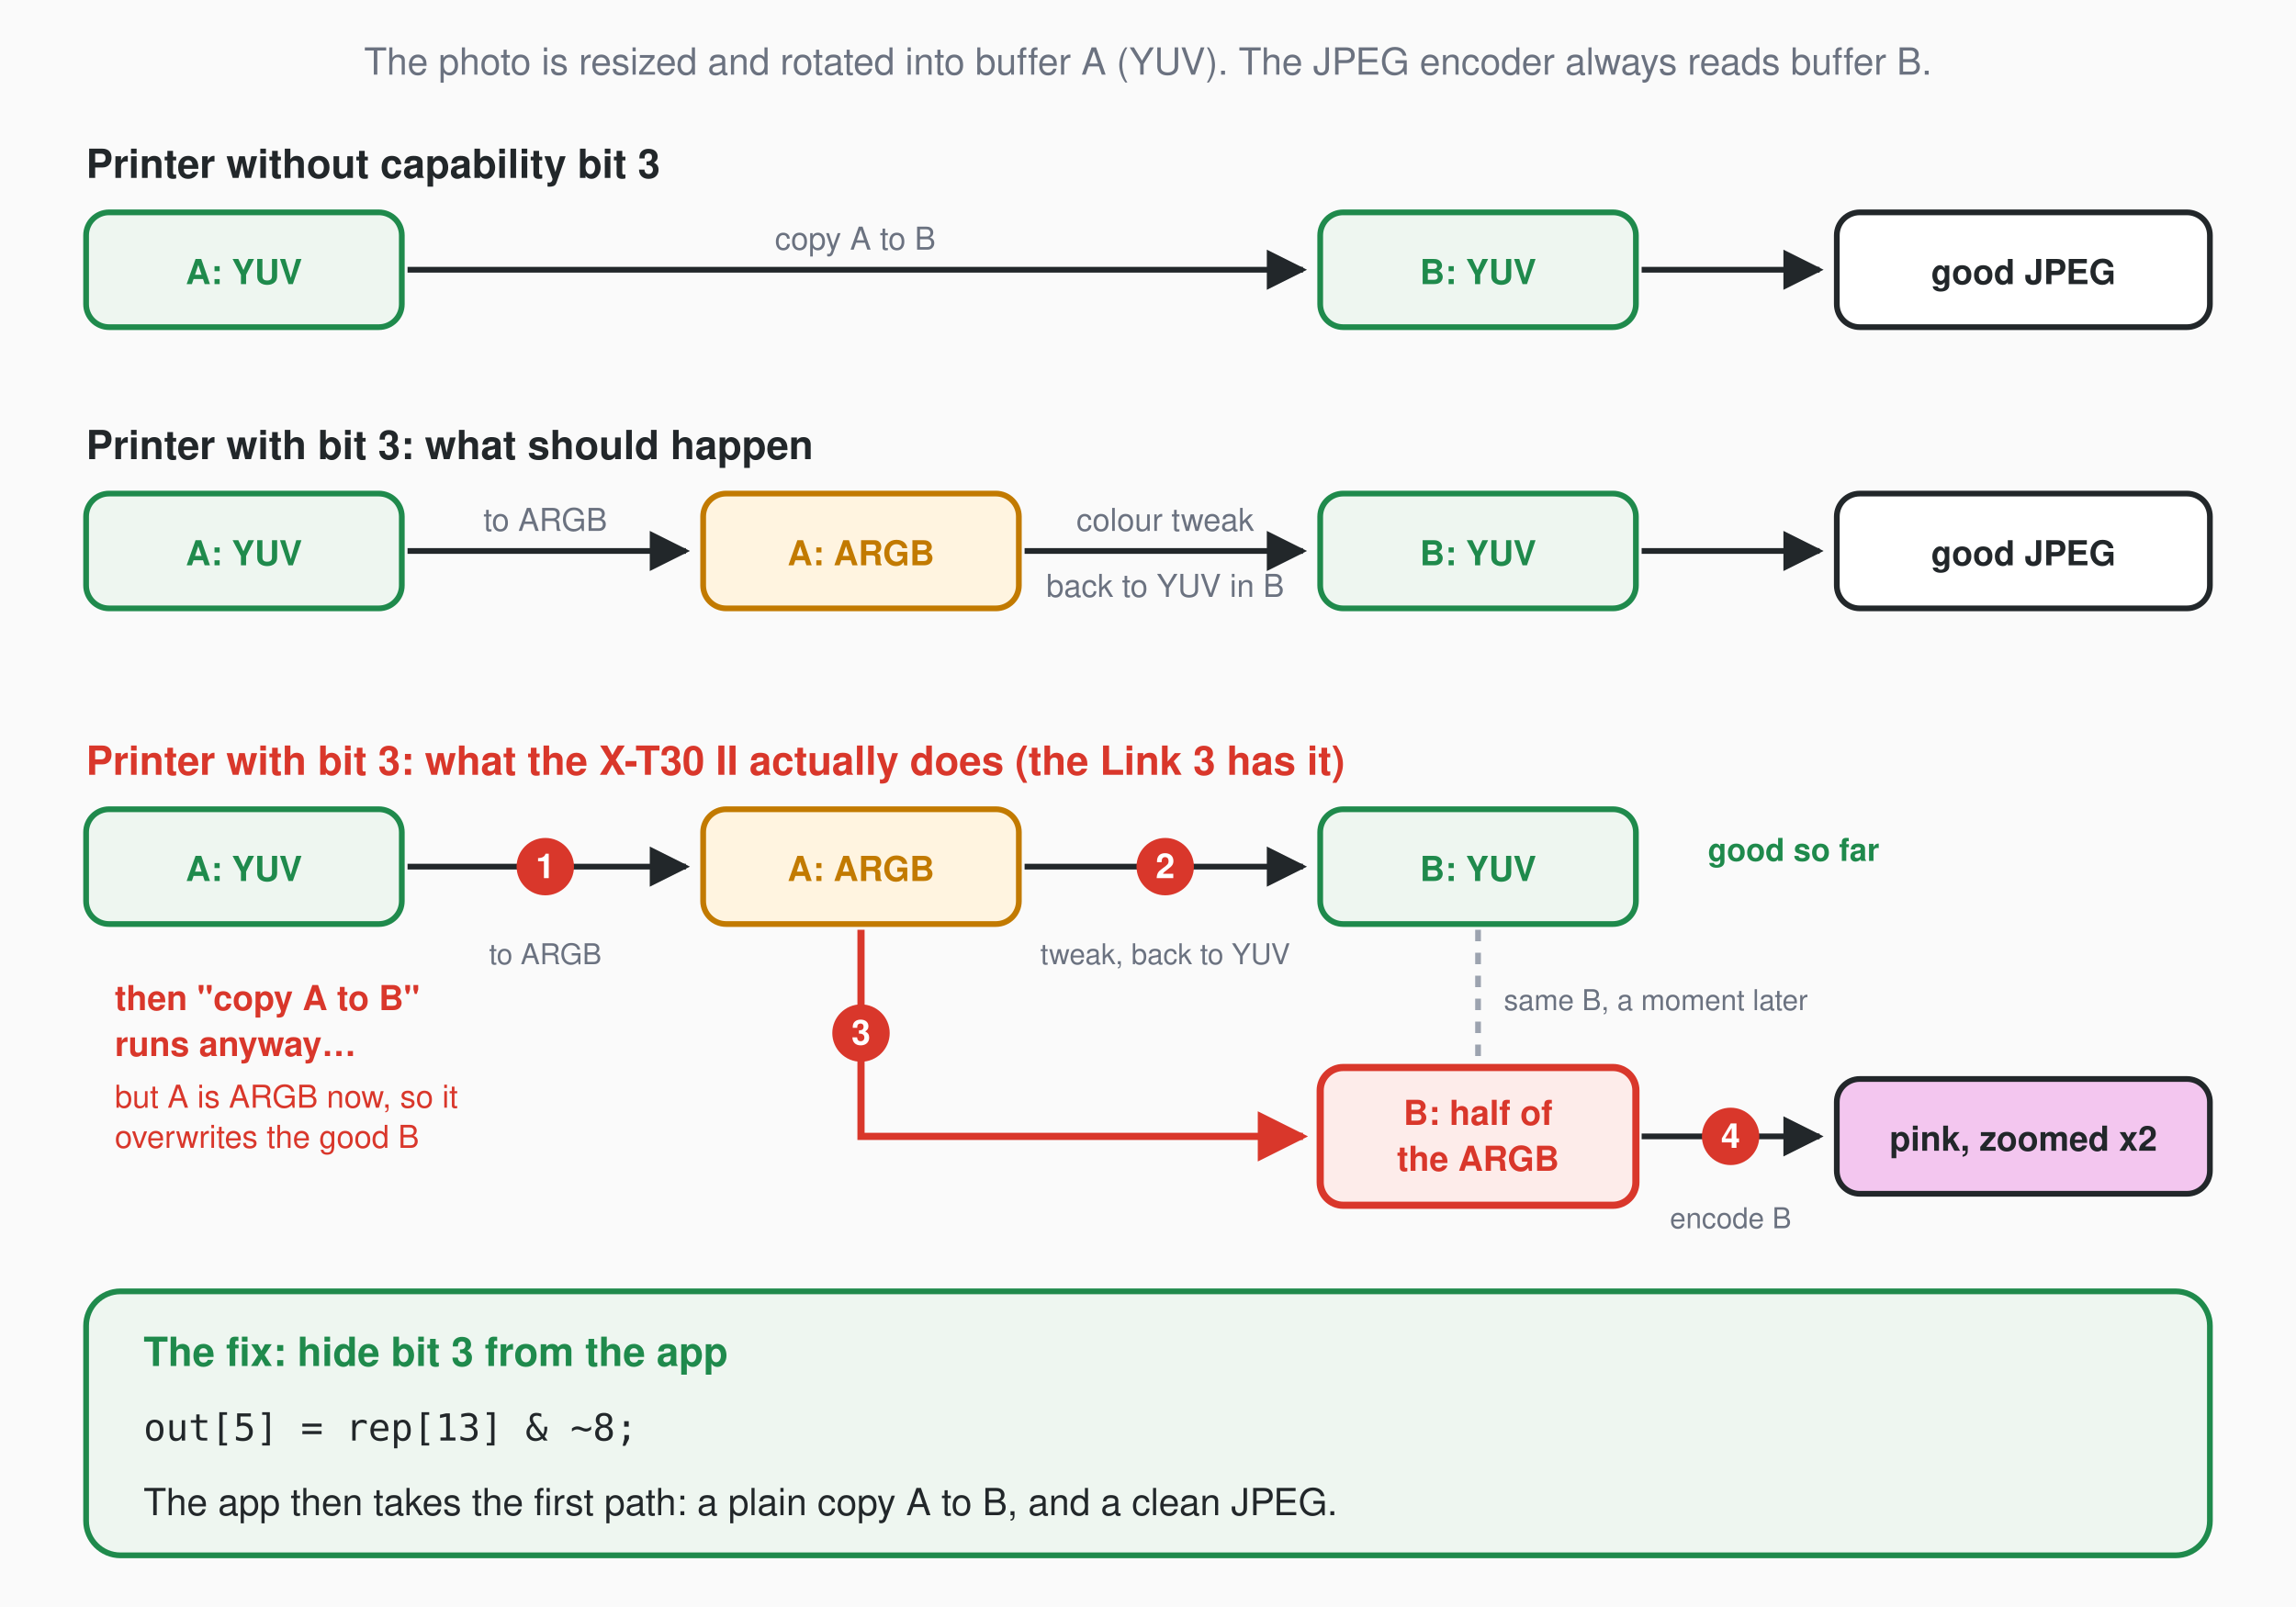
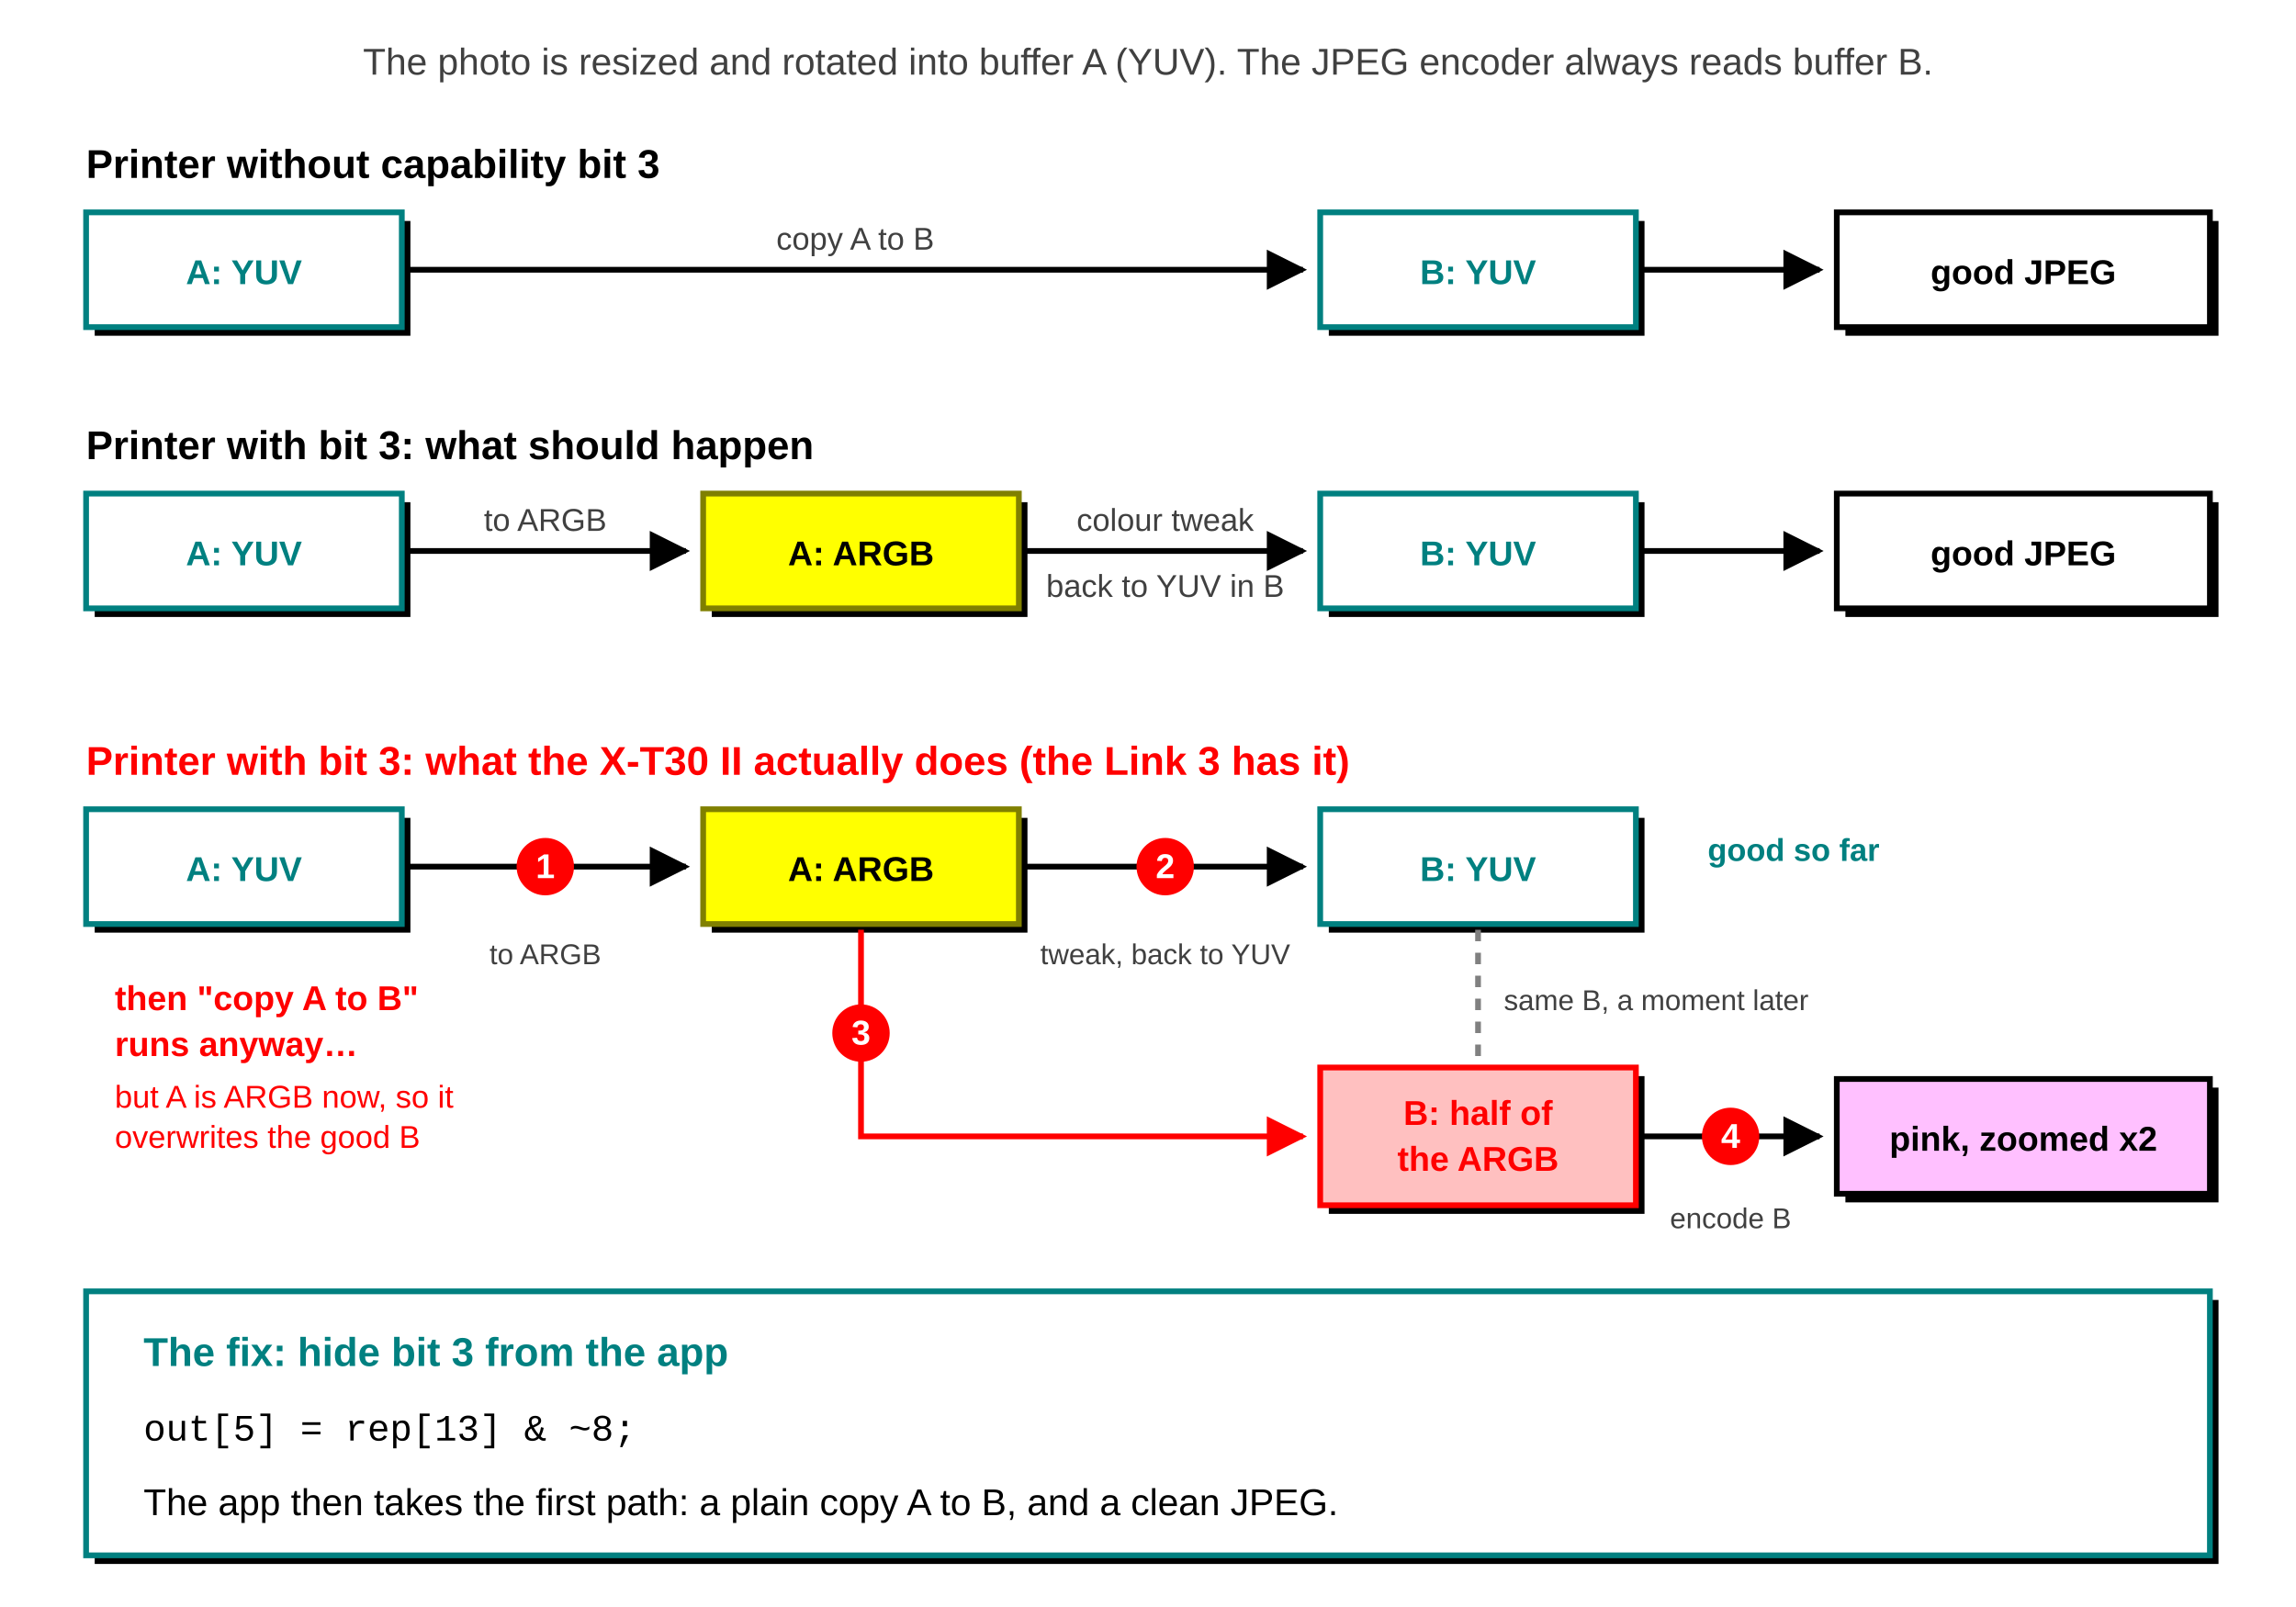
- <svg xmlns="http://www.w3.org/2000/svg" viewBox="0 0 800 560" font-family="-apple-system,Helvetica,Arial,sans-serif">
+ <svg xmlns="http://www.w3.org/2000/svg" viewBox="0 0 800 560" font-family="Arial,Helvetica,sans-serif">
  <defs>
    <marker id="a" viewBox="0 0 10 10" refX="9" refY="5" markerWidth="7" markerHeight="7" orient="auto">
-       <path d="M0,0L10,5L0,10z" fill="#22272a" />
+       <path d="M0,0L10,5L0,10z" fill="#000000" />
    </marker>
    <marker id="ar" viewBox="0 0 10 10" refX="9" refY="5" markerWidth="7" markerHeight="7" orient="auto">
-       <path d="M0,0L10,5L0,10z" fill="#d9372b" />
+       <path d="M0,0L10,5L0,10z" fill="#ff0000" />
    </marker>
  </defs>
-   <rect width="800" height="560" fill="#fafafa" />
-   <text x="400" y="26" text-anchor="middle" font-size="13" fill="#6b7280">The photo is resized and rotated into buffer A (YUV). The JPEG encoder always reads buffer B.</text>
-   <text x="30" y="62" font-size="14" font-weight="700" fill="#22272a">Printer without capability bit 3</text>
+   <rect width="800" height="560" fill="#ffffff" />
+   <text x="400" y="26" text-anchor="middle" font-size="13" fill="#404040">The photo is resized and rotated into buffer A (YUV). The JPEG encoder always reads buffer B.</text>
+   <text x="30" y="62" font-size="14" font-weight="700" fill="#000000">Printer without capability bit 3</text>
  <g font-size="12" font-weight="700" text-anchor="middle">
-     <rect x="30" y="74" width="110" height="40" rx="8" fill="#eef6f0" stroke="#1f8a4c" stroke-width="2" />
-     <text x="85" y="99" fill="#1f8a4c">A: YUV</text>
-     <rect x="460" y="74" width="110" height="40" rx="8" fill="#eef6f0" stroke="#1f8a4c" stroke-width="2" />
-     <text x="515" y="99" fill="#1f8a4c">B: YUV</text>
-     <rect x="640" y="74" width="130" height="40" rx="8" fill="#fff" stroke="#22272a" stroke-width="2" />
-     <text x="705" y="99" fill="#22272a">good JPEG</text>
+     <rect x="33" y="77" width="110" height="40" fill="#000000" />
+     <rect x="30" y="74" width="110" height="40" fill="#ffffff" stroke="#008080" stroke-width="2" />
+     <text x="85" y="99" fill="#008080">A: YUV</text>
+     <rect x="463" y="77" width="110" height="40" fill="#000000" />
+     <rect x="460" y="74" width="110" height="40" fill="#ffffff" stroke="#008080" stroke-width="2" />
+     <text x="515" y="99" fill="#008080">B: YUV</text>
+     <rect x="643" y="77" width="130" height="40" fill="#000000" />
+     <rect x="640" y="74" width="130" height="40" fill="#fff" stroke="#000000" stroke-width="2" />
+     <text x="705" y="99" fill="#000000">good JPEG</text>
  </g>
-   <path d="M142 94 H454" stroke="#22272a" stroke-width="2" marker-end="url(#a)" />
-   <text x="298" y="87" text-anchor="middle" font-size="11" fill="#6b7280">copy A to B</text>
-   <path d="M572 94 H634" stroke="#22272a" stroke-width="2" marker-end="url(#a)" />
-   <text x="30" y="160" font-size="14" font-weight="700" fill="#22272a">Printer with bit 3: what should happen</text>
+   <path d="M142 94 H454" stroke="#000000" stroke-width="2" marker-end="url(#a)" />
+   <text x="298" y="87" text-anchor="middle" font-size="11" fill="#404040">copy A to B</text>
+   <path d="M572 94 H634" stroke="#000000" stroke-width="2" marker-end="url(#a)" />
+   <text x="30" y="160" font-size="14" font-weight="700" fill="#000000">Printer with bit 3: what should happen</text>
  <g font-size="12" font-weight="700" text-anchor="middle">
-     <rect x="30" y="172" width="110" height="40" rx="8" fill="#eef6f0" stroke="#1f8a4c" stroke-width="2" />
-     <text x="85" y="197" fill="#1f8a4c">A: YUV</text>
-     <rect x="245" y="172" width="110" height="40" rx="8" fill="#fff4e0" stroke="#c27a00" stroke-width="2" />
-     <text x="300" y="197" fill="#c27a00">A: ARGB</text>
-     <rect x="460" y="172" width="110" height="40" rx="8" fill="#eef6f0" stroke="#1f8a4c" stroke-width="2" />
-     <text x="515" y="197" fill="#1f8a4c">B: YUV</text>
-     <rect x="640" y="172" width="130" height="40" rx="8" fill="#fff" stroke="#22272a" stroke-width="2" />
-     <text x="705" y="197" fill="#22272a">good JPEG</text>
+     <rect x="33" y="175" width="110" height="40" fill="#000000" />
+     <rect x="30" y="172" width="110" height="40" fill="#ffffff" stroke="#008080" stroke-width="2" />
+     <text x="85" y="197" fill="#008080">A: YUV</text>
+     <rect x="248" y="175" width="110" height="40" fill="#000000" />
+     <rect x="245" y="172" width="110" height="40" fill="#ffff00" stroke="#808000" stroke-width="2" />
+     <text x="300" y="197" fill="#000000">A: ARGB</text>
+     <rect x="463" y="175" width="110" height="40" fill="#000000" />
+     <rect x="460" y="172" width="110" height="40" fill="#ffffff" stroke="#008080" stroke-width="2" />
+     <text x="515" y="197" fill="#008080">B: YUV</text>
+     <rect x="643" y="175" width="130" height="40" fill="#000000" />
+     <rect x="640" y="172" width="130" height="40" fill="#fff" stroke="#000000" stroke-width="2" />
+     <text x="705" y="197" fill="#000000">good JPEG</text>
  </g>
-   <path d="M142 192 H239" stroke="#22272a" stroke-width="2" marker-end="url(#a)" />
-   <text x="190" y="185" text-anchor="middle" font-size="11" fill="#6b7280">to ARGB</text>
-   <path d="M357 192 H454" stroke="#22272a" stroke-width="2" marker-end="url(#a)" />
-   <text x="406" y="185" text-anchor="middle" font-size="11" fill="#6b7280">colour tweak</text>
-   <text x="406" y="208" text-anchor="middle" font-size="11" fill="#6b7280">back to YUV in B</text>
-   <path d="M572 192 H634" stroke="#22272a" stroke-width="2" marker-end="url(#a)" />
-   <text x="30" y="270" font-size="14" font-weight="700" fill="#d9372b">Printer with bit 3: what the X-T30 II actually does (the Link 3 has it)</text>
+   <path d="M142 192 H239" stroke="#000000" stroke-width="2" marker-end="url(#a)" />
+   <text x="190" y="185" text-anchor="middle" font-size="11" fill="#404040">to ARGB</text>
+   <path d="M357 192 H454" stroke="#000000" stroke-width="2" marker-end="url(#a)" />
+   <text x="406" y="185" text-anchor="middle" font-size="11" fill="#404040">colour tweak</text>
+   <text x="406" y="208" text-anchor="middle" font-size="11" fill="#404040">back to YUV in B</text>
+   <path d="M572 192 H634" stroke="#000000" stroke-width="2" marker-end="url(#a)" />
+   <text x="30" y="270" font-size="14" font-weight="700" fill="#ff0000">Printer with bit 3: what the X-T30 II actually does (the Link 3 has it)</text>
  <g font-size="12" font-weight="700" text-anchor="middle">
-     <rect x="30" y="282" width="110" height="40" rx="8" fill="#eef6f0" stroke="#1f8a4c" stroke-width="2" />
-     <text x="85" y="307" fill="#1f8a4c">A: YUV</text>
-     <rect x="245" y="282" width="110" height="40" rx="8" fill="#fff4e0" stroke="#c27a00" stroke-width="2" />
-     <text x="300" y="307" fill="#c27a00">A: ARGB</text>
-     <rect x="460" y="282" width="110" height="40" rx="8" fill="#eef6f0" stroke="#1f8a4c" stroke-width="2" />
-     <text x="515" y="307" fill="#1f8a4c">B: YUV</text>
-     <rect x="460" y="372" width="110" height="48" rx="8" fill="#fdecea" stroke="#d9372b" stroke-width="2.5" />
-     <text x="515" y="392" fill="#d9372b">B: half of</text>
-     <text x="515" y="408" fill="#d9372b">the ARGB</text>
-     <rect x="640" y="376" width="130" height="40" rx="8" fill="#f3c6ef" stroke="#22272a" stroke-width="2" />
-     <text x="705" y="401" fill="#22272a">pink, zoomed x2</text>
+     <rect x="33" y="285" width="110" height="40" fill="#000000" />
+     <rect x="30" y="282" width="110" height="40" fill="#ffffff" stroke="#008080" stroke-width="2" />
+     <text x="85" y="307" fill="#008080">A: YUV</text>
+     <rect x="248" y="285" width="110" height="40" fill="#000000" />
+     <rect x="245" y="282" width="110" height="40" fill="#ffff00" stroke="#808000" stroke-width="2" />
+     <text x="300" y="307" fill="#000000">A: ARGB</text>
+     <rect x="463" y="285" width="110" height="40" fill="#000000" />
+     <rect x="460" y="282" width="110" height="40" fill="#ffffff" stroke="#008080" stroke-width="2" />
+     <text x="515" y="307" fill="#008080">B: YUV</text>
+     <rect x="463" y="375" width="110" height="48" fill="#000000" />
+     <rect x="460" y="372" width="110" height="48" fill="#ffc0c0" stroke="#ff0000" stroke-width="2" />
+     <text x="515" y="392" fill="#ff0000">B: half of</text>
+     <text x="515" y="408" fill="#ff0000">the ARGB</text>
+     <rect x="643" y="379" width="130" height="40" fill="#000000" />
+     <rect x="640" y="376" width="130" height="40" fill="#ffc0ff" stroke="#000000" stroke-width="2" />
+     <text x="705" y="401" fill="#000000">pink, zoomed x2</text>
  </g>
-   <path d="M142 302 H239" stroke="#22272a" stroke-width="2" marker-end="url(#a)" />
-   <circle cx="190" cy="302" r="10" fill="#d9372b" />
+   <path d="M142 302 H239" stroke="#000000" stroke-width="2" marker-end="url(#a)" />
+   <circle cx="190" cy="302" r="10" fill="#ff0000" />
  <text x="190" y="306" text-anchor="middle" font-size="12" font-weight="700" fill="#fff">1</text>
-   <path d="M357 302 H454" stroke="#22272a" stroke-width="2" marker-end="url(#a)" />
-   <circle cx="406" cy="302" r="10" fill="#d9372b" />
+   <path d="M357 302 H454" stroke="#000000" stroke-width="2" marker-end="url(#a)" />
+   <circle cx="406" cy="302" r="10" fill="#ff0000" />
  <text x="406" y="306" text-anchor="middle" font-size="12" font-weight="700" fill="#fff">2</text>
-   <text x="595" y="300" font-size="11" fill="#1f8a4c" font-weight="700">good so far</text>
-   <path d="M300 324 V396 H454" fill="none" stroke="#d9372b" stroke-width="2.5" marker-end="url(#ar)" />
-   <circle cx="300" cy="360" r="10" fill="#d9372b" />
+   <text x="595" y="300" font-size="11" fill="#008080" font-weight="700">good so far</text>
+   <path d="M300 324 V396 H454" fill="none" stroke="#ff0000" stroke-width="2" marker-end="url(#ar)" />
+   <circle cx="300" cy="360" r="10" fill="#ff0000" />
  <text x="300" y="364" text-anchor="middle" font-size="12" font-weight="700" fill="#fff">3</text>
-   <text x="40" y="352" font-size="12" fill="#d9372b" font-weight="700">then "copy A to B"</text>
-   <text x="40" y="368" font-size="12" fill="#d9372b" font-weight="700">runs anyway…</text>
-   <text x="40" y="386" font-size="11" fill="#d9372b">but A is ARGB now, so it</text>
-   <text x="40" y="400" font-size="11" fill="#d9372b">overwrites the good B</text>
-   <path d="M515 324 V368" stroke="#9ca3af" stroke-width="2" stroke-dasharray="4 4" />
-   <text x="524" y="352" font-size="10" fill="#6b7280">same B, a moment later</text>
-   <path d="M572 396 H634" stroke="#22272a" stroke-width="2" marker-end="url(#a)" />
-   <circle cx="603" cy="396" r="10" fill="#d9372b" />
+   <text x="40" y="352" font-size="12" fill="#ff0000" font-weight="700">then "copy A to B"</text>
+   <text x="40" y="368" font-size="12" fill="#ff0000" font-weight="700">runs anyway…</text>
+   <text x="40" y="386" font-size="11" fill="#ff0000">but A is ARGB now, so it</text>
+   <text x="40" y="400" font-size="11" fill="#ff0000">overwrites the good B</text>
+   <path d="M515 324 V368" stroke="#808080" stroke-width="2" stroke-dasharray="4 4" />
+   <text x="524" y="352" font-size="10" fill="#404040">same B, a moment later</text>
+   <path d="M572 396 H634" stroke="#000000" stroke-width="2" marker-end="url(#a)" />
+   <circle cx="603" cy="396" r="10" fill="#ff0000" />
  <text x="603" y="400" text-anchor="middle" font-size="12" font-weight="700" fill="#fff">4</text>
-   <text x="190" y="336" text-anchor="middle" font-size="10" fill="#6b7280">to ARGB</text>
-   <text x="406" y="336" text-anchor="middle" font-size="10" fill="#6b7280">tweak, back to YUV</text>
-   <text x="603" y="428" text-anchor="middle" font-size="10" fill="#6b7280">encode B</text>
-   <rect x="30" y="450" width="740" height="92" rx="12" fill="#eef6f0" stroke="#1f8a4c" stroke-width="2" />
-   <text x="50" y="476" font-size="14" font-weight="700" fill="#1f8a4c">The fix: hide bit 3 from the app</text>
-   <text x="50" y="502" font-size="13" fill="#22272a" font-family="Menlo,monospace">out[5] = rep[13] &amp; ~8;</text>
-   <text x="50" y="528" font-size="13" fill="#22272a">The app then takes the first path: a plain copy A to B, and a clean JPEG.</text>
+   <text x="190" y="336" text-anchor="middle" font-size="10" fill="#404040">to ARGB</text>
+   <text x="406" y="336" text-anchor="middle" font-size="10" fill="#404040">tweak, back to YUV</text>
+   <text x="603" y="428" text-anchor="middle" font-size="10" fill="#404040">encode B</text>
+   <rect x="33" y="453" width="740" height="92" fill="#000000" />
+   <rect x="30" y="450" width="740" height="92" fill="#ffffff" stroke="#008080" stroke-width="2" />
+   <text x="50" y="476" font-size="14" font-weight="700" fill="#008080">The fix: hide bit 3 from the app</text>
+   <text x="50" y="502" font-size="13" fill="#000000" font-family="'Courier New',Courier,monospace">out[5] = rep[13] &amp; ~8;</text>
+   <text x="50" y="528" font-size="13" fill="#000000">The app then takes the first path: a plain copy A to B, and a clean JPEG.</text>
</svg>
